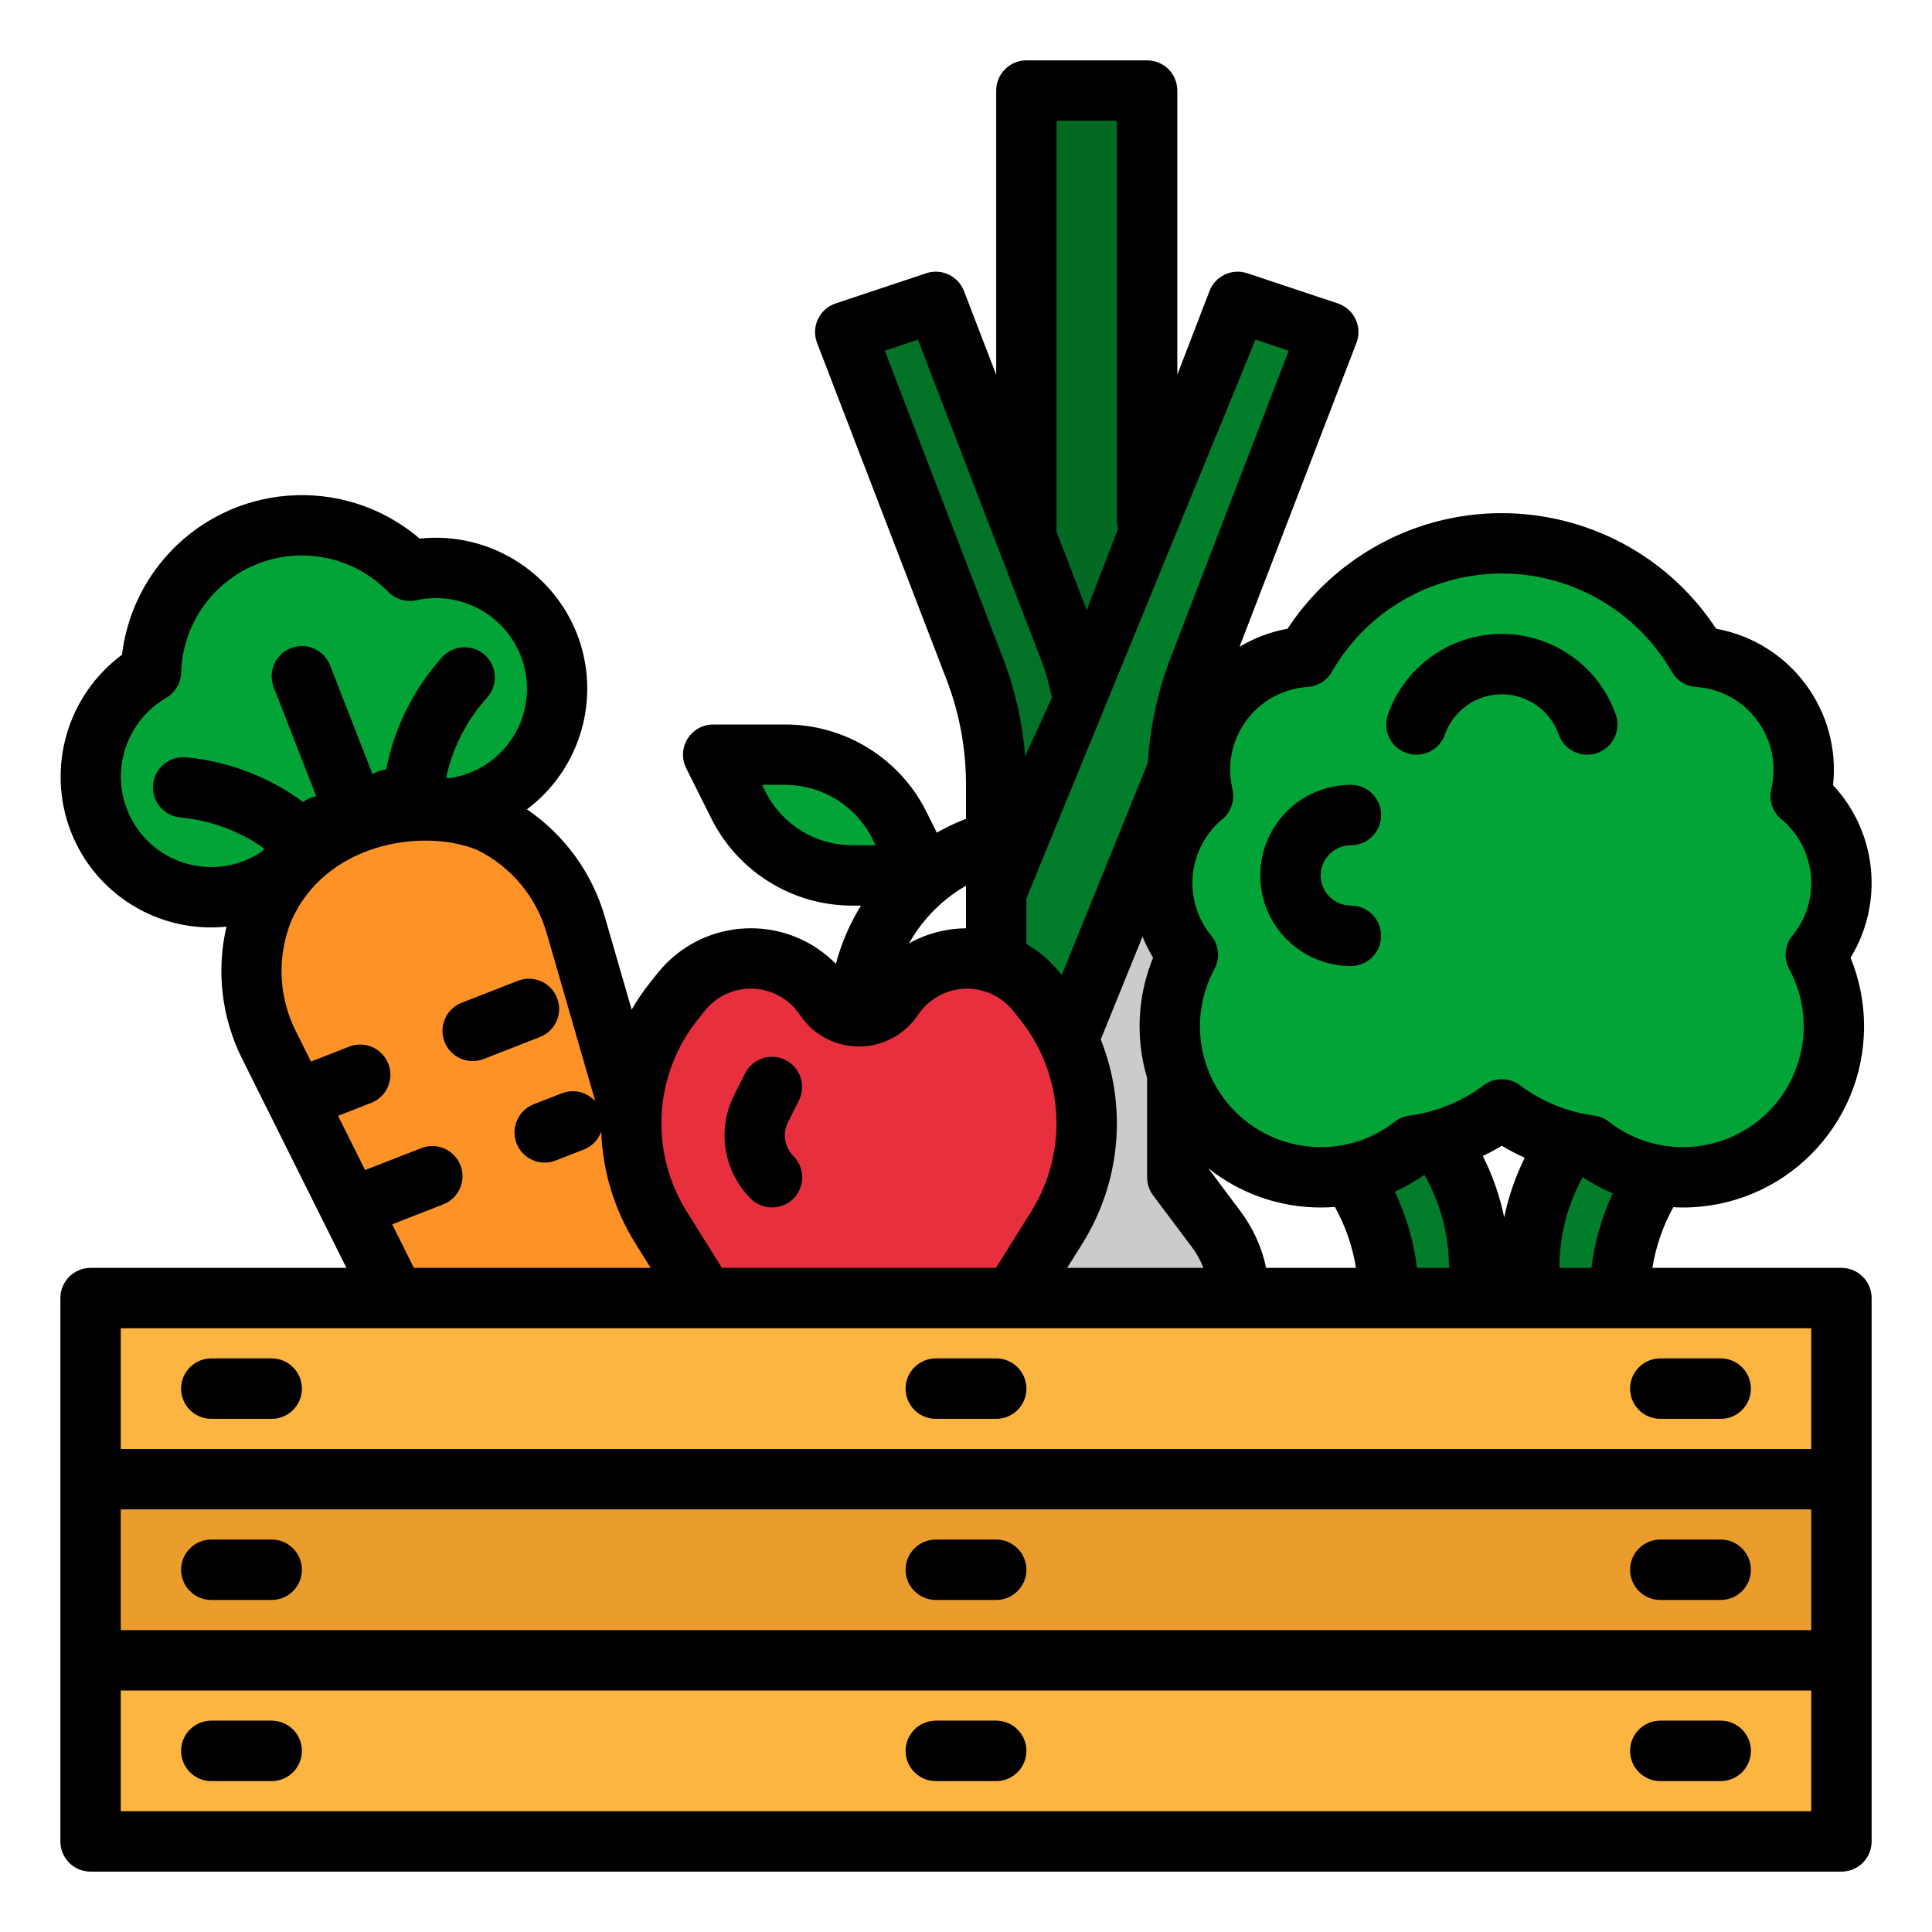
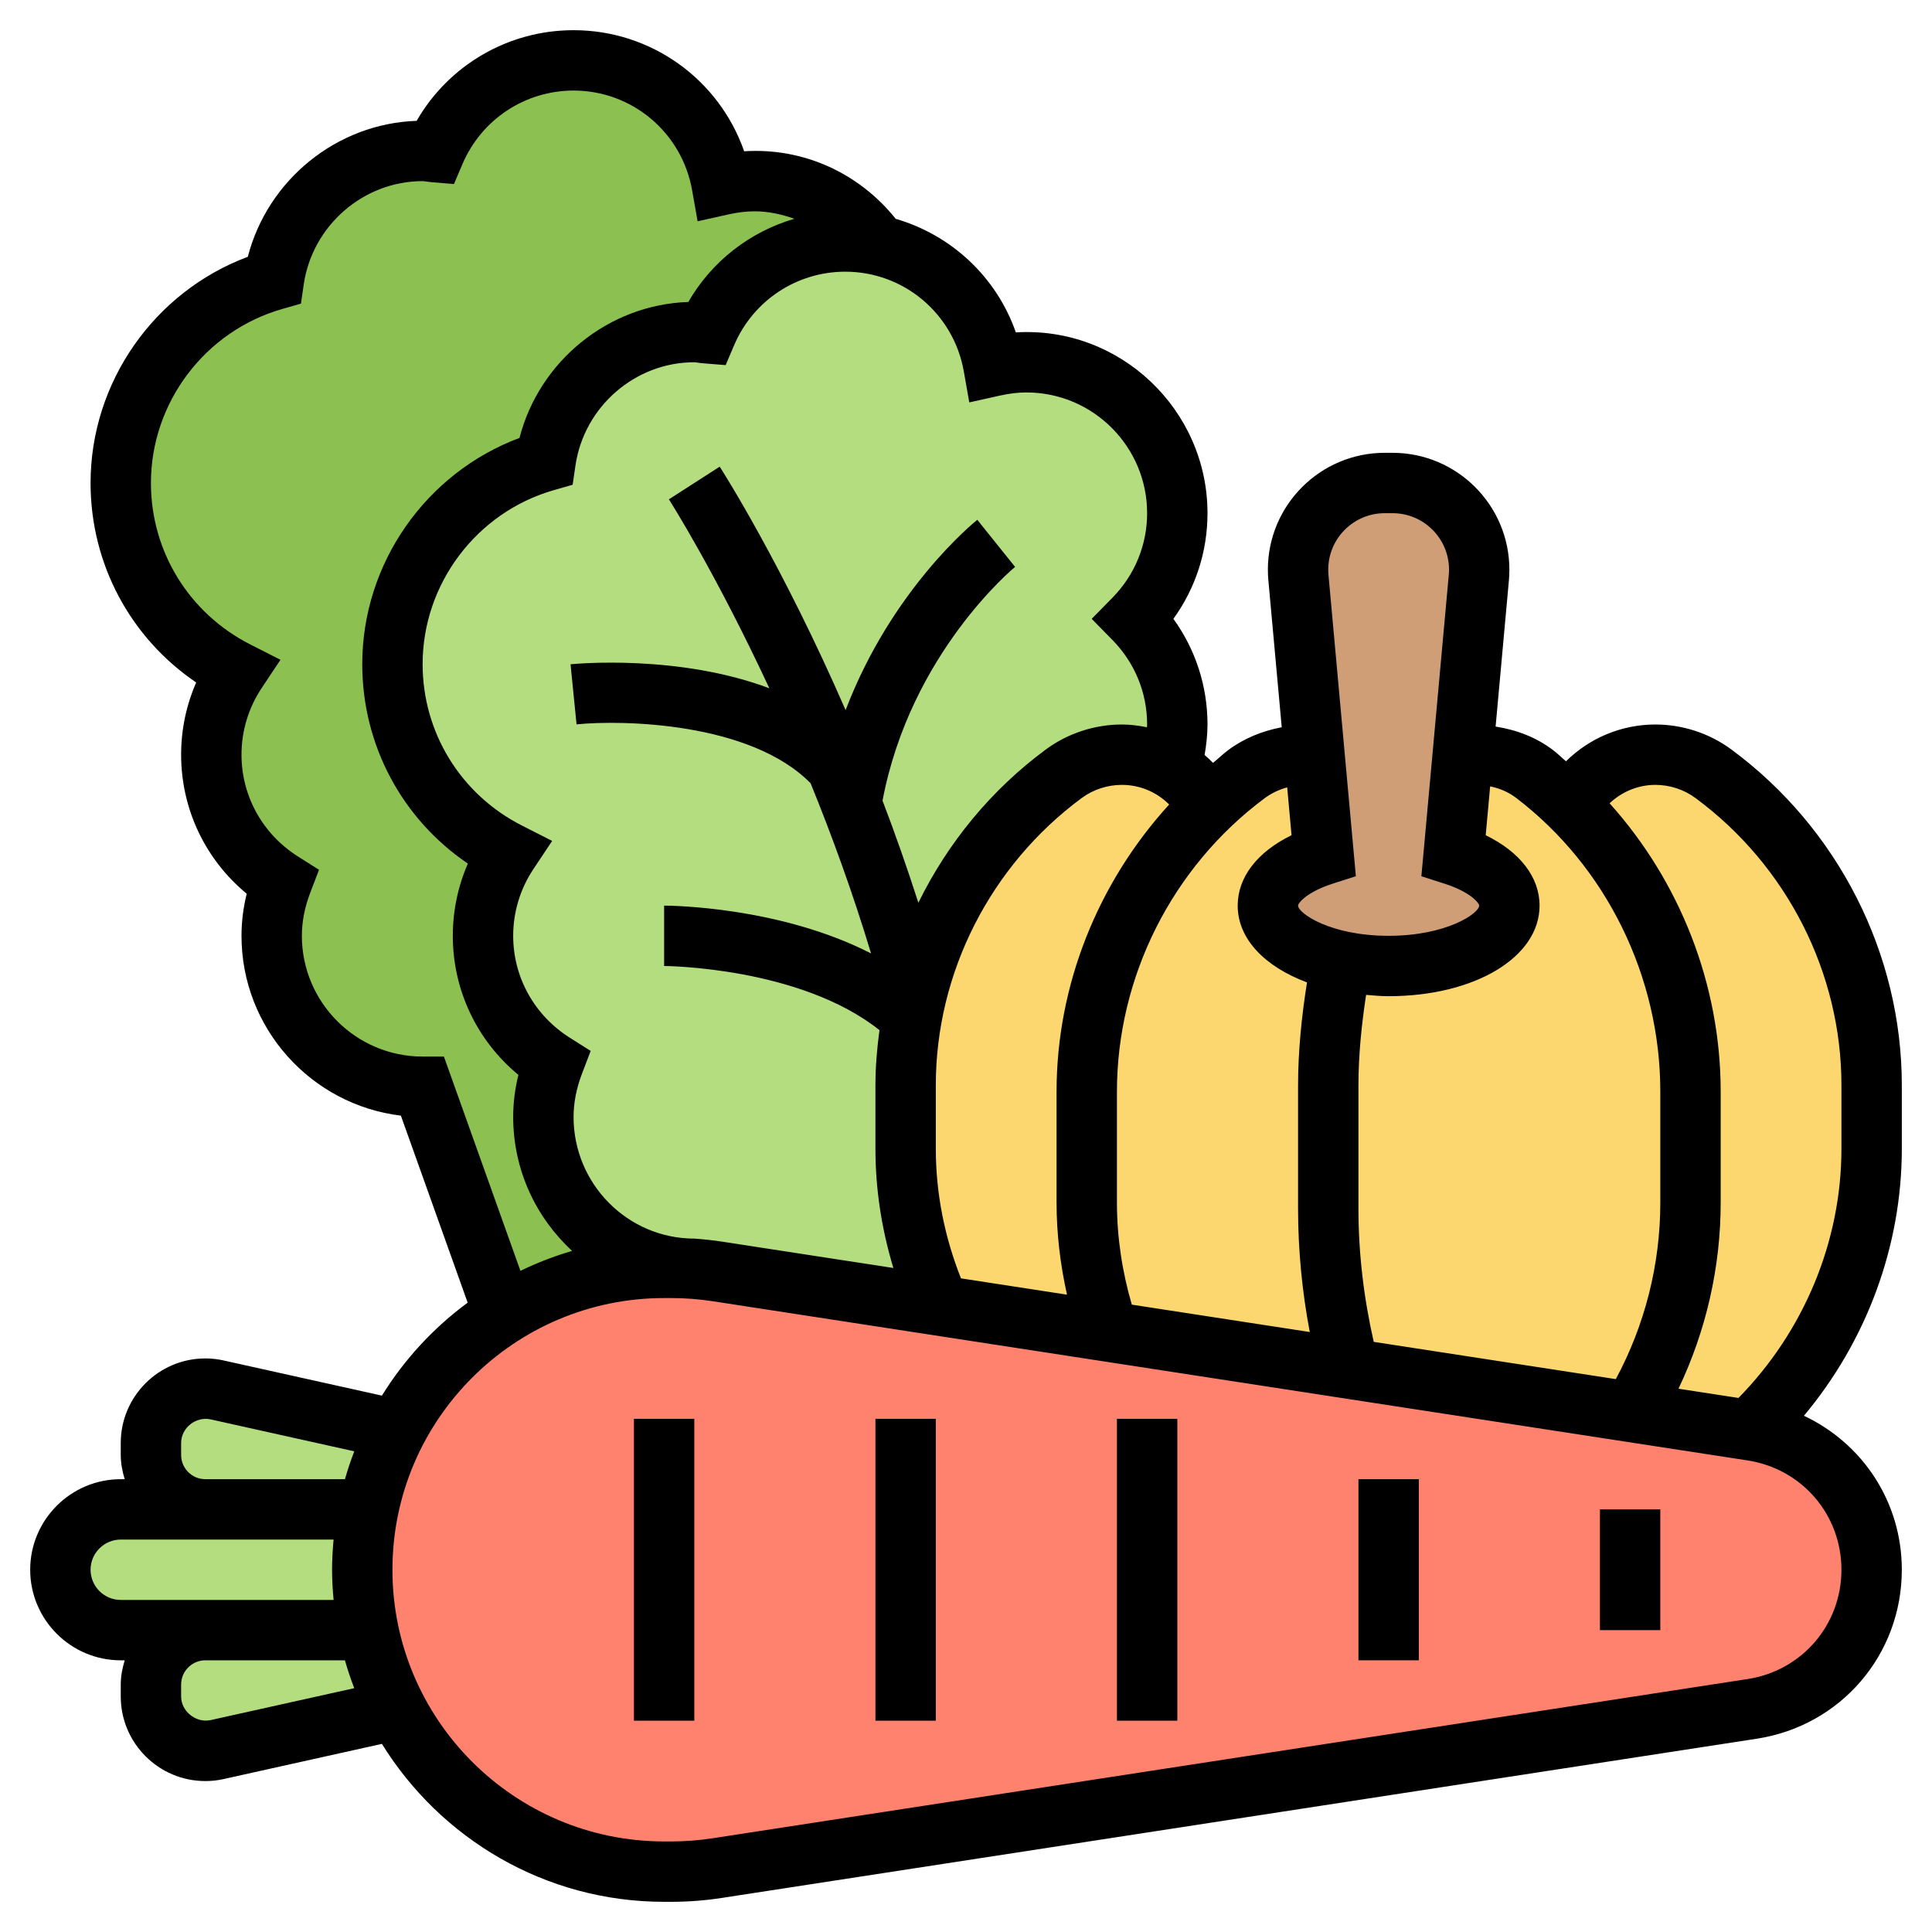
- <svg xmlns="http://www.w3.org/2000/svg" id="Capa_1" enable-background="new 0 0 512 512" height="512" viewBox="0 0 512 512" width="512">
-   <g id="filled_outline">
-     <path d="m108.624 151.261c-15.446-15.805-40.78-16.095-56.585-.649-7.408 7.24-11.72 17.071-12.028 27.425-15.308 8.832-20.558 28.401-11.726 43.709s28.401 20.558 43.709 11.726c5.821-3.358 10.436-8.464 13.193-14.592 6.433-.843 12.564-3.236 17.867-6.973 16.25 6.948 35.056-.593 42.004-16.843s-.593-35.056-16.843-42.004c-6.179-2.642-13.034-3.271-19.591-1.799z" fill="#02a437" />
-     <path d="m94.546 224.481c-3.297.001-6.257-2.021-7.455-5.093l-14.542-37.264c-1.606-4.116.429-8.755 4.545-10.361s8.755.429 10.361 4.545l14.545 37.263c1.607 4.116-.426 8.755-4.542 10.362-.927.362-1.914.548-2.909.548z" fill="#027e2a" />
-     <path d="m109.458 218.663c-.245 0-.492-.012-.741-.034-4.4-.404-7.639-4.299-7.234-8.699v-.001c1.247-13.28 6.74-25.805 15.665-35.717 2.936-3.302 7.992-3.599 11.294-.663s3.599 7.992.663 11.294c-.029.033-.059.066-.089.099-6.609 7.341-10.676 16.616-11.6 26.45-.377 4.115-3.826 7.266-7.958 7.271z" fill="#027e2a" />
-     <path d="m79.636 230.3c-1.982.002-3.894-.734-5.363-2.066-7.34-6.609-16.615-10.677-26.449-11.6-4.4-.404-7.639-4.299-7.235-8.699s4.299-7.639 8.699-7.235c13.277 1.248 25.8 6.739 35.712 15.661 3.28 2.96 3.539 8.019.579 11.299-1.518 1.682-3.677 2.641-5.943 2.64z" fill="#027e2a" />
-     <path d="m188.339 368.8-59.621 23.27-57.463-115.188c-10.805-21.664-2.003-47.986 19.662-58.791 1.184-.591 2.395-1.127 3.627-1.609 22.552-8.801 47.969 2.346 56.771 24.899.482 1.235.907 2.49 1.275 3.763z" fill="#fd9226" />
-     <path d="m272 24h32v224h-32z" fill="#026a23" />
-     <path d="m287.11 185.94c-.76-4.81-2.027-9.527-3.78-14.07l-35.33-91.87-24 8 34.27 89.1c3.789 9.851 5.732 20.315 5.73 30.87v28.39z" fill="#027226" />
-     <path d="m322.31 325.75c8.11 10.815 8.11 25.685 0 36.5l-.11.15c-6.421 8.561-16.498 13.6-27.2 13.6h-14c-10.702 0-20.779-5.039-27.2-13.6l-.11-.15c-8.11-10.815-8.11-25.685 0-36.5l10.31-13.75v-75.64l23.11-50.42.89-1.94 40-104 24 8-34.27 89.1c-3.789 9.851-5.732 20.315-5.73 30.87v104.03z" fill="#027e2a" />
-     <path d="m322.31 362.25-.11.15c-3.363 4.49-7.789 8.074-12.88 10.43l-47.83-2.99c-2.943-2.054-5.539-4.566-7.69-7.44l-.11-.15c-8.11-10.815-8.11-25.685 0-36.5l.71-.95 9.6-4.8 48-112.03v104.03l10.31 13.75c8.11 10.815 8.11 25.685 0 36.5z" fill="#027e2a" />
-     <g fill="#e78244">
-       <path d="m80.55 298.644c-4.418.006-8.005-3.571-8.01-7.99-.004-3.303 2.022-6.269 5.1-7.466l14.905-5.816c4.116-1.606 8.755.428 10.362 4.544s-.428 8.755-4.545 10.362l-14.9 5.817c-.928.363-1.916.549-2.912.549z" />
-       <path d="m125.266 281.193c-4.418.005-8.004-3.573-8.009-7.991-.004-3.301 2.021-6.266 5.098-7.464l14.906-5.816c4.116-1.606 8.755.429 10.361 4.545s-.429 8.755-4.545 10.361l-14.9 5.817c-.928.362-1.915.548-2.911.548z" />
-       <path d="m93.411 327.728c-4.418.006-8.005-3.571-8.01-7.99-.004-3.303 2.022-6.269 5.1-7.466l21.13-8c4.116-1.606 8.756.429 10.362 4.545s-.429 8.756-4.545 10.362l-21.131 8c-.926.362-1.912.548-2.906.549z" />
-       <path d="m144.352 308.1c-4.418.004-8.003-3.574-8.008-7.992-.003-3.301 2.022-6.265 5.098-7.463l7.453-2.909c4.116-1.606 8.755.429 10.361 4.546 1.606 4.116-.429 8.755-4.546 10.362l-7.453 2.908c-.925.361-1.911.547-2.905.548z" />
+ <svg xmlns="http://www.w3.org/2000/svg" id="Layer_5" enable-background="new 0 0 64 64" height="512" viewBox="0 0 64 64" width="512">
+   <g>
+     <g>
+       <g fill="#fcd770">
+         <path d="m62 35.95v2.1c0 3.54-1.48 6.9-4.05 9.32l-3.89-.59c1.25-2.06 1.94-4.46 1.94-6.94v-3.68c0-2.07-.48-4.08-1.36-5.88-.65-1.34-1.54-2.56-2.63-3.61l.01-.01c.56-1.02 1.63-1.66 2.82-1.66.69 0 1.36.22 1.92.63 3.3 2.44 5.24 6.26 5.24 10.32z" />
+         <path d="m50.84 25.64c.42.32.82.66 1.17 1.03 1.09 1.05 1.98 2.27 2.63 3.61.88 1.8 1.36 3.81 1.36 5.88v3.68c0 2.48-.69 4.88-1.94 6.94l-9.38-1.44v-.01c-.45-1.73-.68-3.5-.68-5.3v-4.06c0-1.39.14-2.78.41-4.14.49.11 1.02.17 1.59.17 2.21 0 4-.9 4-2 0-.71-.74-1.33-1.85-1.68l.3-3.28c.16-.03.33-.04.5-.04.68 0 1.35.23 1.89.64z" />
+         <path d="m38.77 25.43c.53.3.96.74 1.25 1.29v.01c-2.55 2.45-4.02 5.85-4.02 9.43v3.68c0 1.47.25 2.91.72 4.27l-5.61-.86c-.72-1.62-1.11-3.38-1.11-5.2v-2.1c0-.75.07-1.5.2-2.23.04-.21.08-.42.13-.63.68-2.95 2.4-5.6 4.91-7.46.56-.41 1.23-.63 1.92-.63.58 0 1.13.15 1.61.43z" />
+         <path d="m43.55 25.02.3 3.3c-1.11.35-1.85.97-1.85 1.68 0 .82.99 1.52 2.41 1.83-.27 1.36-.41 2.75-.41 4.14v4.06c0 1.8.23 3.57.68 5.3l-6.28-.96-1.68-.26c-.47-1.36-.72-2.8-.72-4.27v-3.68c0-3.58 1.47-6.98 4.02-9.43v-.01c.4-.39.82-.75 1.27-1.08.56-.41 1.24-.64 1.94-.64.11 0 .21.01.31.02z" />
+       </g>
+       <path d="m50 30c0 1.1-1.79 2-4 2-.57 0-1.1-.06-1.59-.17-1.42-.31-2.41-1.01-2.41-1.83 0-.71.74-1.33 1.85-1.68l-.3-3.3-.54-5.89c-.01-.09-.01-.17-.01-.26 0-1.59 1.28-2.87 2.87-2.87h.26c.79 0 1.51.32 2.03.84s.84 1.24.84 2.03c0 .09 0 .17-.01.26l-.54 5.91-.3 3.28c1.11.35 1.85.97 1.85 1.68z" fill="#cf9e76" />
+       <path d="m23.91 6.13c.35-.08.72-.13 1.09-.13 1.63 0 3.09.78 4 2l-.02.1c-.32-.07-.64-.1-.98-.1-2.07 0-3.84 1.25-4.6 3.04-.13-.01-.26-.04-.4-.04-2.51 0-4.57 1.86-4.93 4.27-2.92.84-5.07 3.53-5.07 6.73 0 2.73 1.56 5.08 3.84 6.24-.53.79-.84 1.74-.84 2.76 0 1.78.94 3.33 2.34 4.22-.21.55-.34 1.15-.34 1.78 0 2.76 2.24 5.03 5 5.03-.26-.02-.51-.03-.76-.03h-.24c-1.95 0-3.77.56-5.31 1.53l-2.69-7.53c-2.76 0-5-2.24-5-5 0-.63.13-1.23.34-1.78-1.4-.89-2.34-2.44-2.34-4.22 0-1.02.31-1.97.84-2.76-2.28-1.16-3.84-3.51-3.84-6.24 0-3.2 2.15-5.89 5.07-6.73.36-2.41 2.42-4.27 4.93-4.27.14 0 .27.03.4.04.76-1.79 2.53-3.04 4.6-3.04 2.46 0 4.5 1.78 4.91 4.13z" fill="#8cc152" />
+       <path d="m37.56 20.5c.89.9 1.44 2.14 1.44 3.5 0 .47-.07.93-.19 1.36l-.04.07c-.48-.28-1.03-.43-1.61-.43-.69 0-1.36.22-1.92.63-2.51 1.86-4.23 4.51-4.91 7.46-.05.21-.09.42-.13.63-.13.73-.2 1.48-.2 2.23v2.1c0 1.82.39 3.58 1.11 5.2l-7.35-1.13c-.26-.04-.51-.07-.76-.09-2.76 0-5-2.27-5-5.03 0-.63.13-1.23.34-1.78-1.4-.89-2.34-2.44-2.34-4.22 0-1.02.31-1.97.84-2.76-2.28-1.16-3.84-3.51-3.84-6.24 0-3.2 2.15-5.89 5.07-6.73.36-2.41 2.42-4.27 4.93-4.27.14 0 .27.03.4.04.76-1.79 2.53-3.04 4.6-3.04.34 0 .66.03.98.1 2.01.4 3.58 2 3.93 4.03.35-.08.72-.13 1.09-.13 2.76 0 5 2.24 5 5 0 1.36-.55 2.6-1.44 3.5z" fill="#b4dd7f" />
+       <path d="m6.8 50h5.4c-.13.64-.2 1.31-.2 2s.07 1.36.2 2h-5.4-2.8c-.55 0-1.05-.22-1.41-.59-.37-.36-.59-.86-.59-1.41 0-1.1.9-2 2-2z" fill="#b4dd7f" />
+       <path d="m7.19 46.04 5.95 1.33c-.43.82-.75 1.7-.94 2.63h-5.4c-.99 0-1.8-.81-1.8-1.8v-.4c0-.99.81-1.8 1.8-1.8.13 0 .26.01.39.04z" fill="#b4dd7f" />
+       <path d="m13.14 56.63-5.95 1.33c-.13.03-.26.04-.39.04-.99 0-1.8-.81-1.8-1.8v-.4c0-.99.81-1.8 1.8-1.8h5.4c.19.93.51 1.81.94 2.63z" fill="#b4dd7f" />
+       <path d="m60.88 48.96c-.71-.82-1.7-1.4-2.83-1.57l-.1-.02-3.89-.59-9.38-1.44v-.01l-6.28-.96-1.68-.26-5.61-.86-7.35-1.13c-.26-.04-.51-.07-.76-.09-.26-.02-.51-.03-.76-.03h-.24c-1.95 0-3.77.56-5.31 1.53-1.5.94-2.73 2.27-3.55 3.84-.43.82-.75 1.7-.94 2.63-.13.64-.2 1.31-.2 2s.07 1.36.2 2c.19.93.51 1.81.94 2.63.47.9 1.08 1.73 1.79 2.44 1.81 1.81 4.31 2.93 7.07 2.93h.24c.5 0 1.01-.04 1.52-.12l14.64-2.25 19.65-3.02c2.27-.35 3.95-2.31 3.95-4.61 0-1.15-.42-2.22-1.12-3.04z" fill="#ff826e" />
    </g>
-     <path d="m189 200h18.987c12.88 0 24.655 7.279 30.413 18.8l6.6 13.2h-18.987c-12.878 0-24.651-7.276-30.41-18.795z" fill="#02a437" />
-     <path d="m227.633 278c-4.418 0-8-3.582-8-8 .06-27.05 19.141-50.326 45.654-55.689l.778-.156c4.333-.866 8.547 1.944 9.413 6.277s-1.944 8.547-6.277 9.413l-.777.155c-19.044 3.852-32.749 20.571-32.791 40 0 4.418-3.582 8-8 8z" fill="#8f6934" />
-     <path d="m322.31 362.25-.11.15c-3.363 4.49-7.789 8.074-12.88 10.43l-47.83-2.99c-2.943-2.054-5.539-4.566-7.69-7.44l-.11-.15c-8.11-10.815-8.11-25.685 0-36.5l.71-.95 9.6-4.8 48-112.03v104.03l10.31 13.75c8.11 10.815 8.11 25.685 0 36.5z" fill="#cbcbcb" />
-     <path d="m198.988 254c7.9 0 15.277 3.948 19.659 10.521 3.309 4.963 10.014 6.304 14.977 2.995 1.186-.791 2.204-1.809 2.995-2.995 4.382-6.573 11.759-10.521 19.658-10.521 7.177 0 13.965 3.262 18.449 8.867l1.879 2.348c13.795 17.243 15.194 41.318 3.491 60.044l-15.61 24.976c-3.019 4.831-8.314 7.765-14.01 7.765-4.382 0-8.584-1.741-11.682-4.839-6.164-6.164-16.158-6.164-22.322 0-3.098 3.098-7.3 4.839-11.682 4.839-5.696 0-10.991-2.934-14.01-7.765l-15.61-24.976c-11.703-18.726-10.304-42.801 3.491-60.044l1.878-2.348c4.484-5.604 11.272-8.867 18.449-8.867z" fill="#e82f3e" />
-     <path d="m204.6 320c-2.122.003-4.158-.841-5.657-2.343-7.224-7.208-9.015-18.234-4.443-27.357l2.941-5.881c2.007-3.936 6.825-5.5 10.761-3.493 3.893 1.985 5.473 6.726 3.549 10.649l-2.94 5.881c-1.485 2.963-.904 6.543 1.442 8.884 3.126 3.122 3.129 8.188.006 11.314-1.5 1.502-3.536 2.346-5.659 2.346z" fill="#ff6268" />
-     <path d="m24 392h464v48h-464z" fill="#ea9d2d" />
-     <path d="m72 424h-16c-4.418 0-8-3.582-8-8s3.582-8 8-8h16c4.418 0 8 3.582 8 8s-3.582 8-8 8z" fill="#c38325" />
-     <path d="m456 424h-16c-4.418 0-8-3.582-8-8s3.582-8 8-8h16c4.418 0 8 3.582 8 8s-3.582 8-8 8z" fill="#c38325" />
-     <path d="m24 440h464v48h-464z" fill="#fbb540" />
-     <path d="m72 472h-16c-4.418 0-8-3.582-8-8s3.582-8 8-8h16c4.418 0 8 3.582 8 8s-3.582 8-8 8z" fill="#c38325" />
-     <path d="m264 424h-16c-4.418 0-8-3.582-8-8s3.582-8 8-8h16c4.418 0 8 3.582 8 8s-3.582 8-8 8z" fill="#c38325" />
-     <path d="m264 472h-16c-4.418 0-8-3.582-8-8s3.582-8 8-8h16c4.418 0 8 3.582 8 8s-3.582 8-8 8z" fill="#c38325" />
-     <path d="m456 472h-16c-4.418 0-8-3.582-8-8s3.582-8 8-8h16c4.418 0 8 3.582 8 8s-3.582 8-8 8z" fill="#c38325" />
-     <path d="m352 296 7.029 7.029c10.866 10.866 16.971 25.604 16.971 40.971h24v-8c0-15.367-6.105-30.105-16.971-40.971l-7.029-7.029z" fill="#027e2a" />
-     <path d="m448 296-7.029 7.029c-10.866 10.866-16.971 25.604-16.971 40.971h-24v-8c0-15.367 6.105-30.105 16.971-40.971l7.029-7.029z" fill="#027e2a" />
-     <path d="m488 234c.008-8.914-3.957-17.368-10.815-23.062 3.835-16.111-6.117-32.281-22.228-36.116-1.629-.388-3.287-.638-4.957-.749-16.52-28.716-53.191-38.603-81.907-22.083-9.182 5.282-16.801 12.901-22.083 22.083-16.525 1.095-29.034 15.378-27.939 31.903.111 1.672.361 3.332.749 4.962-12.671 10.533-14.469 29.316-4.027 42.062-10.486 19.444-3.224 43.707 16.22 54.193 13.949 7.522 31.023 6.1 43.536-3.626 8.512-1.112 16.591-4.408 23.451-9.567 6.86 5.16 14.939 8.456 23.451 9.569 17.441 13.559 42.571 10.413 56.13-7.028 9.729-12.513 11.151-29.591 3.626-43.541 4.4-5.353 6.802-12.07 6.793-19z" fill="#02a437" />
-     <path d="m420.634 200c-3.391 0-6.414-2.138-7.543-5.336-2.951-8.335-12.1-12.699-20.434-9.748-4.553 1.612-8.136 5.194-9.748 9.748-1.472 4.166-6.043 6.349-10.209 4.877s-6.349-6.043-4.877-10.209c5.896-16.666 24.187-25.397 40.854-19.5 9.111 3.223 16.277 10.39 19.5 19.5 1.473 4.165-.709 8.737-4.874 10.21-.857.303-1.76.458-2.669.458z" fill="#027e2a" />
-     <path d="m358 256c-13.255 0-24-10.745-24-24s10.745-24 24-24c4.418 0 8 3.582 8 8s-3.582 8-8 8-8 3.582-8 8 3.582 8 8 8 8 3.582 8 8-3.582 8-8 8z" fill="#027e2a" />
-     <path d="m24 344h464v48h-464z" fill="#fbb540" />
-     <path d="m72 376h-16c-4.418 0-8-3.582-8-8s3.582-8 8-8h16c4.418 0 8 3.582 8 8s-3.582 8-8 8z" fill="#c38325" />
-     <path d="m456 376h-16c-4.418 0-8-3.582-8-8s3.582-8 8-8h16c4.418 0 8 3.582 8 8s-3.582 8-8 8z" fill="#c38325" />
-     <path d="m264 376h-16c-4.418 0-8-3.582-8-8s3.582-8 8-8h16c4.418 0 8 3.582 8 8s-3.582 8-8 8z" fill="#c38325" />
-     <path d="m56 424h16c4.418 0 8-3.582 8-8s-3.582-8-8-8h-16c-4.418 0-8 3.582-8 8s3.582 8 8 8z" />
-     <path d="m440 424h16c4.418 0 8-3.582 8-8s-3.582-8-8-8h-16c-4.418 0-8 3.582-8 8s3.582 8 8 8z" />
-     <path d="m56 472h16c4.418 0 8-3.582 8-8s-3.582-8-8-8h-16c-4.418 0-8 3.582-8 8s3.582 8 8 8z" />
-     <path d="m248 424h16c4.418 0 8-3.582 8-8s-3.582-8-8-8h-16c-4.418 0-8 3.582-8 8s3.582 8 8 8z" />
-     <path d="m248 472h16c4.418 0 8-3.582 8-8s-3.582-8-8-8h-16c-4.418 0-8 3.582-8 8s3.582 8 8 8z" />
-     <path d="m440 472h16c4.418 0 8-3.582 8-8s-3.582-8-8-8h-16c-4.418 0-8 3.582-8 8s3.582 8 8 8z" />
-     <path d="m147.622 264.467c-1.606-4.116-6.244-6.151-10.361-4.545l-14.906 5.816c-4.116 1.606-6.151 6.246-4.545 10.362s6.246 6.151 10.362 4.545l14.905-5.817c4.116-1.606 6.151-6.244 4.545-10.361z" />
-     <path d="m485.779 208.072c2.147-19.81-11.384-37.91-30.992-41.458-20.634-31.363-62.785-40.06-94.148-19.426-7.73 5.086-14.34 11.696-19.426 19.426-4.499.816-8.812 2.445-12.727 4.807l30.981-80.549c1.586-4.124-.47-8.753-4.594-10.339-.113-.044-.228-.085-.343-.123l-24-8c-4.059-1.355-8.465.724-10 4.718l-8.53 22.186v-75.314c0-4.418-3.582-8-8-8h-32c-4.418 0-8 3.582-8 8v75.318l-8.533-22.189c-1.535-3.994-5.941-6.074-10-4.719l-24 8c-4.192 1.397-6.457 5.927-5.06 10.119.038.115.079.23.123.343l34.271 89.1c3.444 8.933 5.207 18.426 5.2 28v9.039c-2.664 1.021-5.246 2.241-7.726 3.651l-2.721-5.443c-7.072-14.268-21.642-23.273-37.567-23.219h-18.987c-4.418 0-8 3.582-8 8 0 1.242.289 2.467.845 3.578l6.6 13.2c7.072 14.27 21.642 23.276 37.568 23.222h2.159c-2.97 4.788-5.209 9.993-6.642 15.442-12.253-12.449-32.278-12.609-44.727-.356-.891.877-1.73 1.806-2.511 2.783l-1.878 2.349c-1.852 2.318-3.529 4.77-5.017 7.337l-7.122-24.636c-3.367-11.586-10.662-21.639-20.632-28.434 14.357-10.784 19.774-29.81 13.249-46.539-6.659-16.811-23.706-27.123-41.687-25.216-20.159-17.23-50.469-14.855-67.699 5.305-6.157 7.203-10.044 16.067-11.173 25.475-14.515 10.781-20.071 29.912-13.587 46.79 6.484 16.765 23.388 27.115 41.268 25.268-2.729 11.75-1.285 24.084 4.086 34.885l27.707 55.547h-67.807c-4.418 0-8 3.582-8 8v144c0 4.418 3.582 8 8 8h464c4.418 0 8-3.582 8-8v-144c0-4.418-3.582-8-8-8h-50.1c.91-5.637 2.784-11.074 5.541-16.074.848.044 1.7.074 2.556.074 26.516-.007 48.007-21.508 48-48.024-.002-6.231-1.216-12.403-3.576-18.17 8.9-14.558 7-33.263-4.645-45.734zm-87.15 114.55c-1.165-5.65-3.073-11.12-5.674-16.269 1.723-.822 3.409-1.723 5.045-2.711 1.959 1.177 3.986 2.238 6.07 3.176-2.48 5.014-4.308 10.326-5.441 15.804zm-21.147-11.28c4.281 7.512 6.528 16.012 6.518 24.658h-8.483c-.859-7.001-2.841-13.818-5.87-20.188 2.746-1.241 5.37-2.737 7.835-4.47zm-23.711 8.513c2.778 5.019 4.666 10.482 5.58 16.145h-23.807c-1.155-5.454-3.488-10.59-6.834-15.049l-8.534-11.383c8.47 6.761 18.987 10.44 29.824 10.432 1.267 0 2.524-.048 3.771-.145zm-66.891 9.645c10.113-16.217 11.907-36.278 4.832-54.032l11.069-27.274c.778 1.944 1.714 3.821 2.8 5.612-4.151 10.136-4.709 21.387-1.581 31.884v26.31c0 1.731.561 3.415 1.6 4.8l10.311 13.752c1.249 1.668 2.259 3.502 3 5.449h-36.1zm45.843-239.493 8.805 2.935-31.264 81.285c-3.44 8.943-5.485 18.361-6.064 27.925l-22.82 56.226-.407-.509c-2.482-3.104-5.526-5.713-8.973-7.691v-12.073zm-52.723 49.993v-108h16v105.824c.001.76.111 1.516.325 2.245l-8.325 21.651-8.039-20.9c.027-.272.04-.546.039-.82zm-45.528-47.058 8.8-2.935 32.59 84.744c1.264 3.294 2.24 6.692 2.917 10.155l-7.1 15.5c-.712-8.966-2.713-17.783-5.943-26.178zm21.528 143.417v9.649c-5.313.044-10.529 1.427-15.165 4.022 3.582-6.387 8.821-11.69 15.165-15.349zm-53.242-26.732-.814-1.627h6.043c9.858-.034 18.877 5.541 23.255 14.373l.814 1.627h-6.043c-9.858.034-18.877-5.541-23.255-14.373zm-17.851 60.586 1.879-2.348c5.392-6.738 15.226-7.829 21.964-2.437 1.254 1.003 2.345 2.194 3.236 3.53 5.759 8.639 17.432 10.974 26.071 5.214 2.065-1.377 3.837-3.149 5.214-5.214 3.95-5.916 11.394-8.423 18.118-6.1.05.017.1.038.15.054 2.728.974 5.13 2.69 6.937 4.954l1.878 2.347c11.655 14.597 12.839 34.958 2.954 50.808l-9.36 14.979h-72.631l-9.363-14.98c-9.886-15.849-8.703-36.21 2.953-50.807zm-25.539 24.4c-.018-.054-.034-.107-.053-.161l.057.064c-.002.036-.002.068-.004.101zm-125.717-80.133c-4.251-11.043.131-23.54 10.349-29.509 2.407-1.385 3.923-3.919 4.006-6.695.516-17.67 15.26-31.576 32.929-31.059 8.296.242 16.173 3.698 21.971 9.637 1.941 1.985 4.773 2.822 7.482 2.21 11.56-2.529 23.248 3.696 27.6 14.7 4.843 12.292-1.195 26.183-13.487 31.026-1.749.689-3.573 1.17-5.435 1.432-.279-.046-.556-.1-.835-.145 1.685-7.866 5.404-15.152 10.786-21.132 2.99-3.253 2.778-8.313-.475-11.304-3.253-2.99-8.313-2.778-11.304.475-.03.033-.06.066-.09.099-7.541 8.383-12.657 18.661-14.8 29.731-1.29.116-2.533.545-3.62 1.25l-11.274-28.888c-1.606-4.116-6.245-6.151-10.361-4.545s-6.151 6.245-4.545 10.361l11.274 28.888c-1.277.219-2.481.745-3.51 1.532-9.075-6.691-19.8-10.785-31.025-11.844-4.4-.404-8.295 2.835-8.699 7.235s2.835 8.295 7.235 8.699c8.009.753 15.681 3.595 22.249 8.24-.178.221-.344.451-.518.674-10.876 7.503-25.776 4.768-33.279-6.108-1.065-1.544-1.944-3.207-2.621-4.956zm70.277 109.976 13.52-5.276c4.122-1.591 6.173-6.222 4.582-10.344s-6.222-6.173-10.344-4.582c-.018.007-.037.014-.055.022l-14.874 5.805-7.172-14.38 8.777-3.425c4.116-1.606 6.151-6.245 4.545-10.362s-6.245-6.151-10.362-4.544l-10.132 3.954-4-8.015c-4.544-8.997-5.041-19.502-1.369-28.888 8.776-20.744 34.485-25.155 49.3-19.234 9.057 4.417 15.805 12.482 18.556 22.176l12.733 44.044c.05.175.114.342.176.511-2.217-2.532-5.782-3.405-8.918-2.185l-7.453 2.909c-4.116 1.606-6.151 6.245-4.545 10.361s6.245 6.151 10.361 4.545l7.453-2.908c2.16-.843 3.847-2.583 4.621-4.769.365 10.5 3.488 20.719 9.054 29.63l4.062 6.5h-62.757zm376.072 107.544h-448v-32h448zm0 48h-448v-32h448zm0-96h-448v-32h448zm-58.263-48h-8.483c-.006-8.406 2.118-16.676 6.172-24.04 2.514 1.683 5.183 3.123 7.97 4.3-2.911 6.242-4.821 12.904-5.659 19.74zm53.284-88.071c-2.06 2.512-2.397 6.021-.851 8.879 8.385 15.563 2.567 34.977-12.996 43.362-4.663 2.513-9.877 3.829-15.174 3.83-7.116.022-14.032-2.353-19.633-6.742-1.125-.876-2.463-1.436-3.877-1.621-7.143-.941-13.923-3.707-19.685-8.033-2.846-2.138-6.764-2.138-9.61 0-5.762 4.326-12.542 7.092-19.685 8.033-1.414.185-2.752.745-3.877 1.621-5.601 4.389-12.517 6.764-19.633 6.742-17.678-.005-32.005-14.34-32-32.018.001-5.297 1.318-10.511 3.83-15.174 1.546-2.858 1.209-6.367-.851-8.879-5.832-7.114-6.614-17.108-1.96-25.043l.02-.034c1.289-2.19 2.947-4.14 4.9-5.766 2.332-1.942 3.364-5.037 2.665-7.99-2.817-11.812 4.474-23.671 16.286-26.488 1.197-.286 2.416-.47 3.644-.552 2.667-.175 5.07-1.671 6.405-3.986 14.312-24.889 46.091-33.462 70.98-19.15 7.963 4.579 14.571 11.187 19.15 19.15 1.335 2.315 3.738 3.811 6.405 3.986 12.115.804 21.285 11.276 20.482 23.392-.082 1.229-.266 2.448-.552 3.646-.7 2.954.332 6.049 2.665 7.992 5.03 4.176 7.938 10.376 7.931 16.914.021 5.082-1.741 10.011-4.979 13.929z" />
-     <path d="m398 168c-13.559.013-25.642 8.556-30.177 21.334-1.472 4.166.711 8.737 4.877 10.209s8.737-.711 10.209-4.877c2.951-8.335 12.1-12.699 20.434-9.748 4.553 1.612 8.136 5.194 9.748 9.748 1.472 4.166 6.043 6.349 10.209 4.877s6.349-6.043 4.877-10.209c-4.535-12.778-16.618-21.321-30.177-21.334z" />
-     <path d="m358 224c4.418 0 8-3.582 8-8s-3.582-8-8-8c-13.255 0-24 10.745-24 24s10.745 24 24 24c4.418 0 8-3.582 8-8s-3.582-8-8-8-8-3.582-8-8 3.582-8 8-8z" />
-     <path d="m72 360h-16c-4.418 0-8 3.582-8 8s3.582 8 8 8h16c4.418 0 8-3.582 8-8s-3.582-8-8-8z" />
-     <path d="m440 376h16c4.418 0 8-3.582 8-8s-3.582-8-8-8h-16c-4.418 0-8 3.582-8 8s3.582 8 8 8z" />
-     <path d="m264 360h-16c-4.418 0-8 3.582-8 8s3.582 8 8 8h16c4.418 0 8-3.582 8-8s-3.582-8-8-8z" />
-     <path d="m204.6 320c4.418 0 8-3.581 8-8 0-2.122-.843-4.157-2.343-5.657-2.346-2.341-2.927-5.921-1.442-8.884l2.94-5.881c1.945-3.967.306-8.76-3.661-10.705-3.923-1.924-8.665-.344-10.649 3.549l-2.945 5.878c-4.571 9.122-2.782 20.146 4.439 27.354 1.499 1.504 3.537 2.349 5.661 2.346z" />
+     <g>
+       <path d="m63 35.949c0-4.354-2.111-8.512-5.647-11.122-.721-.534-1.615-.827-2.516-.827-1.128 0-2.185.451-2.961 1.218-.145-.121-.277-.254-.427-.369-.555-.424-1.221-.676-1.905-.78l.441-4.849c.01-.116.015-.233.015-.35 0-2.134-1.736-3.87-3.87-3.87h-.26c-2.134 0-3.87 1.736-3.87 3.87 0 .117.005.234.016.351l.443 4.87c-.634.12-1.247.365-1.765.751-.179.134-.338.288-.51.429-.089-.092-.183-.178-.28-.261.057-.333.096-.67.096-1.01 0-1.27-.396-2.485-1.13-3.5.734-1.015 1.13-2.229 1.13-3.5 0-3.424-2.897-6.199-6.349-5.989-.642-1.84-2.139-3.227-3.979-3.762-1.218-1.519-3.054-2.362-5.021-2.238-.828-2.373-3.07-4.011-5.651-4.011-2.165 0-4.136 1.158-5.198 3.003-2.648.089-4.937 1.958-5.593 4.504-3.096 1.155-5.209 4.152-5.209 7.493 0 2.679 1.318 5.128 3.499 6.608-.329.751-.499 1.563-.499 2.392 0 1.8.8 3.473 2.173 4.606-.115.464-.173.931-.173 1.394 0 3.064 2.31 5.6 5.28 5.957l2.212 6.195c-1.133.835-2.098 1.88-2.841 3.08l-5.239-1.164c-.199-.046-.404-.068-.61-.068-1.545 0-2.802 1.257-2.802 2.802v.396c0 .28.054.546.131.802h-.131c-1.654 0-3 1.346-3 3s1.346 3 3 3h.131c-.077.256-.131.522-.131.802v.396c0 1.545 1.257 2.802 2.802 2.802.206 0 .411-.022.608-.067l5.241-1.165c1.941 3.134 5.4 5.232 9.349 5.232h.235c.556 0 1.119-.043 1.672-.128l34.291-5.275c2.782-.429 4.802-2.782 4.802-5.597 0-2.251-1.303-4.188-3.243-5.101 2.072-2.475 3.243-5.615 3.243-8.848zm-12.767-9.511c2.985 2.282 4.767 5.917 4.767 9.726v3.673c0 2.05-.511 4.057-1.474 5.848l-8.019-1.234c-.33-1.451-.507-2.933-.507-4.421v-4.06c0-1.008.101-2.015.254-3.013.245.021.489.043.746.043 2.851 0 5-1.29 5-3 0-.944-.653-1.782-1.784-2.332l.147-1.618c.312.063.612.189.87.388zm-4.363-9.438h.261c1.031 0 1.87.839 1.87 1.87 0 .057-.002.114-.008.17l-.908 9.987.763.245c.876.28 1.152.649 1.152.728 0 .249-1.064 1-3 1s-3-.751-3-1c0-.079.276-.448 1.152-.729l.763-.245-.908-9.986c-.005-.057-.007-.114-.007-.17 0-1.031.839-1.87 1.87-1.87zm-3.23 9.083.144 1.585c-1.131.55-1.784 1.388-1.784 2.332 0 1.102.899 2.023 2.296 2.543-.179 1.135-.296 2.281-.296 3.427v4.06c0 1.374.132 2.746.388 4.095l-5.895-.907c-.321-1.099-.493-2.232-.493-3.382v-3.673c0-3.803 1.828-7.437 4.89-9.719.223-.166.48-.288.75-.361zm-10.807 16.264c-.543-1.374-.833-2.813-.833-4.296v-2.103c0-3.722 1.808-7.278 4.835-9.514.38-.28.852-.434 1.328-.434.604 0 1.16.243 1.567.65-2.358 2.584-3.73 5.978-3.73 9.514v3.673c0 1.031.123 2.051.346 3.051zm.094-30.046.182 1.029 1.02-.227c.31-.069.595-.103.871-.103 2.206 0 4 1.794 4 4 0 1.051-.408 2.045-1.148 2.799l-.688.701.688.701c.74.754 1.148 1.748 1.148 2.799 0 .03-.006.06-.006.091-.271-.054-.547-.091-.831-.091-.901 0-1.795.293-2.516.826-1.82 1.343-3.253 3.1-4.225 5.079-.379-1.18-.777-2.31-1.187-3.383.925-4.886 4.356-7.714 4.391-7.743l-.626-.779-.625-.781c-.139.111-2.844 2.32-4.363 6.305-2.081-4.778-4.045-7.869-4.171-8.065l-1.683 1.082c.027.041 1.552 2.44 3.327 6.259-2.991-1.126-6.39-.815-6.585-.795l.199 1.99c1.504-.151 5.764-.078 7.754 1.953.701 1.723 1.392 3.612 2.002 5.636-3.04-1.559-6.667-1.584-6.855-1.584v2c.047 0 4.499.03 7.134 2.125-.082.602-.134 1.21-.134 1.824v2.103c0 1.351.208 2.672.594 3.952l-5.687-.875c-.3-.046-.603-.077-.907-.099-2.206 0-4-1.808-4-4.029 0-.466.093-.944.275-1.423l.292-.765-.693-.438c-1.173-.742-1.874-2.003-1.874-3.375 0-.787.231-1.55.668-2.208l.623-.936-1.002-.509c-2.029-1.032-3.289-3.08-3.289-5.347 0-2.661 1.788-5.031 4.349-5.764l.621-.178.093-.639c.285-1.949 1.978-3.419 3.937-3.419.037 0 .073.008.109.013.07.01.141.019.212.024l.717.058.282-.662c.631-1.478 2.075-2.433 3.68-2.433 1.938 0 3.589 1.388 3.927 3.301zm-17.222 22.699h-.705c-2.206 0-4-1.794-4-4 0-.467.093-.945.275-1.422l.293-.765-.693-.438c-1.174-.742-1.875-2.003-1.875-3.375 0-.787.231-1.55.668-2.208l.623-.936-1.002-.509c-2.029-1.032-3.289-3.08-3.289-5.347 0-2.661 1.788-5.031 4.348-5.764l.621-.178.093-.639c.286-1.949 1.979-3.419 3.938-3.419.038 0 .075.008.112.013.068.009.136.018.206.024l.72.06.283-.665c.63-1.477 2.074-2.432 3.679-2.432 1.938 0 3.589 1.388 3.927 3.301l.182 1.029 1.02-.227c.31-.069.595-.103.871-.103.46 0 .897.101 1.315.247-1.47.43-2.736 1.406-3.513 2.756-2.648.089-4.937 1.958-5.593 4.504-3.096 1.155-5.209 4.152-5.209 7.493 0 2.679 1.318 5.128 3.499 6.608-.329.751-.499 1.563-.499 2.392 0 1.8.8 3.473 2.173 4.607-.115.464-.173.93-.173 1.393 0 1.757.756 3.336 1.953 4.438-.594.172-1.165.395-1.713.66zm-8.705 13.198v-.396c0-.502.486-.889.977-.783l4.759 1.058c-.116.302-.22.609-.309.923h-4.625c-.442 0-.802-.36-.802-.802zm-3 3.802c0-.551.449-1 1-1h2.802 4.248c-.029.33-.05.662-.05 1s.021.67.051 1h-4.249-2.802c-.551 0-1-.449-1-1zm3.975 4.981c-.474.102-.975-.282-.975-.783v-.396c0-.442.36-.802.802-.802h4.624c.089.314.194.621.309.923zm54.025-4.981c0 1.821-1.306 3.343-3.105 3.62l-34.29 5.275c-.454.07-.915.105-1.37.105h-.235c-4.962 0-9-4.038-9-9s4.038-9 9-9h.235c.455 0 .916.035 1.369.104l34.29 5.275c1.8.278 3.106 1.8 3.106 3.621zm0-13.949c0 3.076-1.245 6.052-3.411 8.258l-1.987-.306c.913-1.918 1.398-4.021 1.398-6.167v-3.673c0-3.554-1.354-6.965-3.68-9.553.404-.381.94-.61 1.517-.61.477 0 .948.154 1.328.436 3.027 2.234 4.835 5.791 4.835 9.513z" />
+       <path d="m21 47h2v10h-2z" />
+       <path d="m29 47h2v10h-2z" />
+       <path d="m37 47h2v10h-2z" />
+       <path d="m45 49h2v6h-2z" />
+       <path d="m53 50h2v4h-2z" />
+     </g>
  </g>
</svg>
